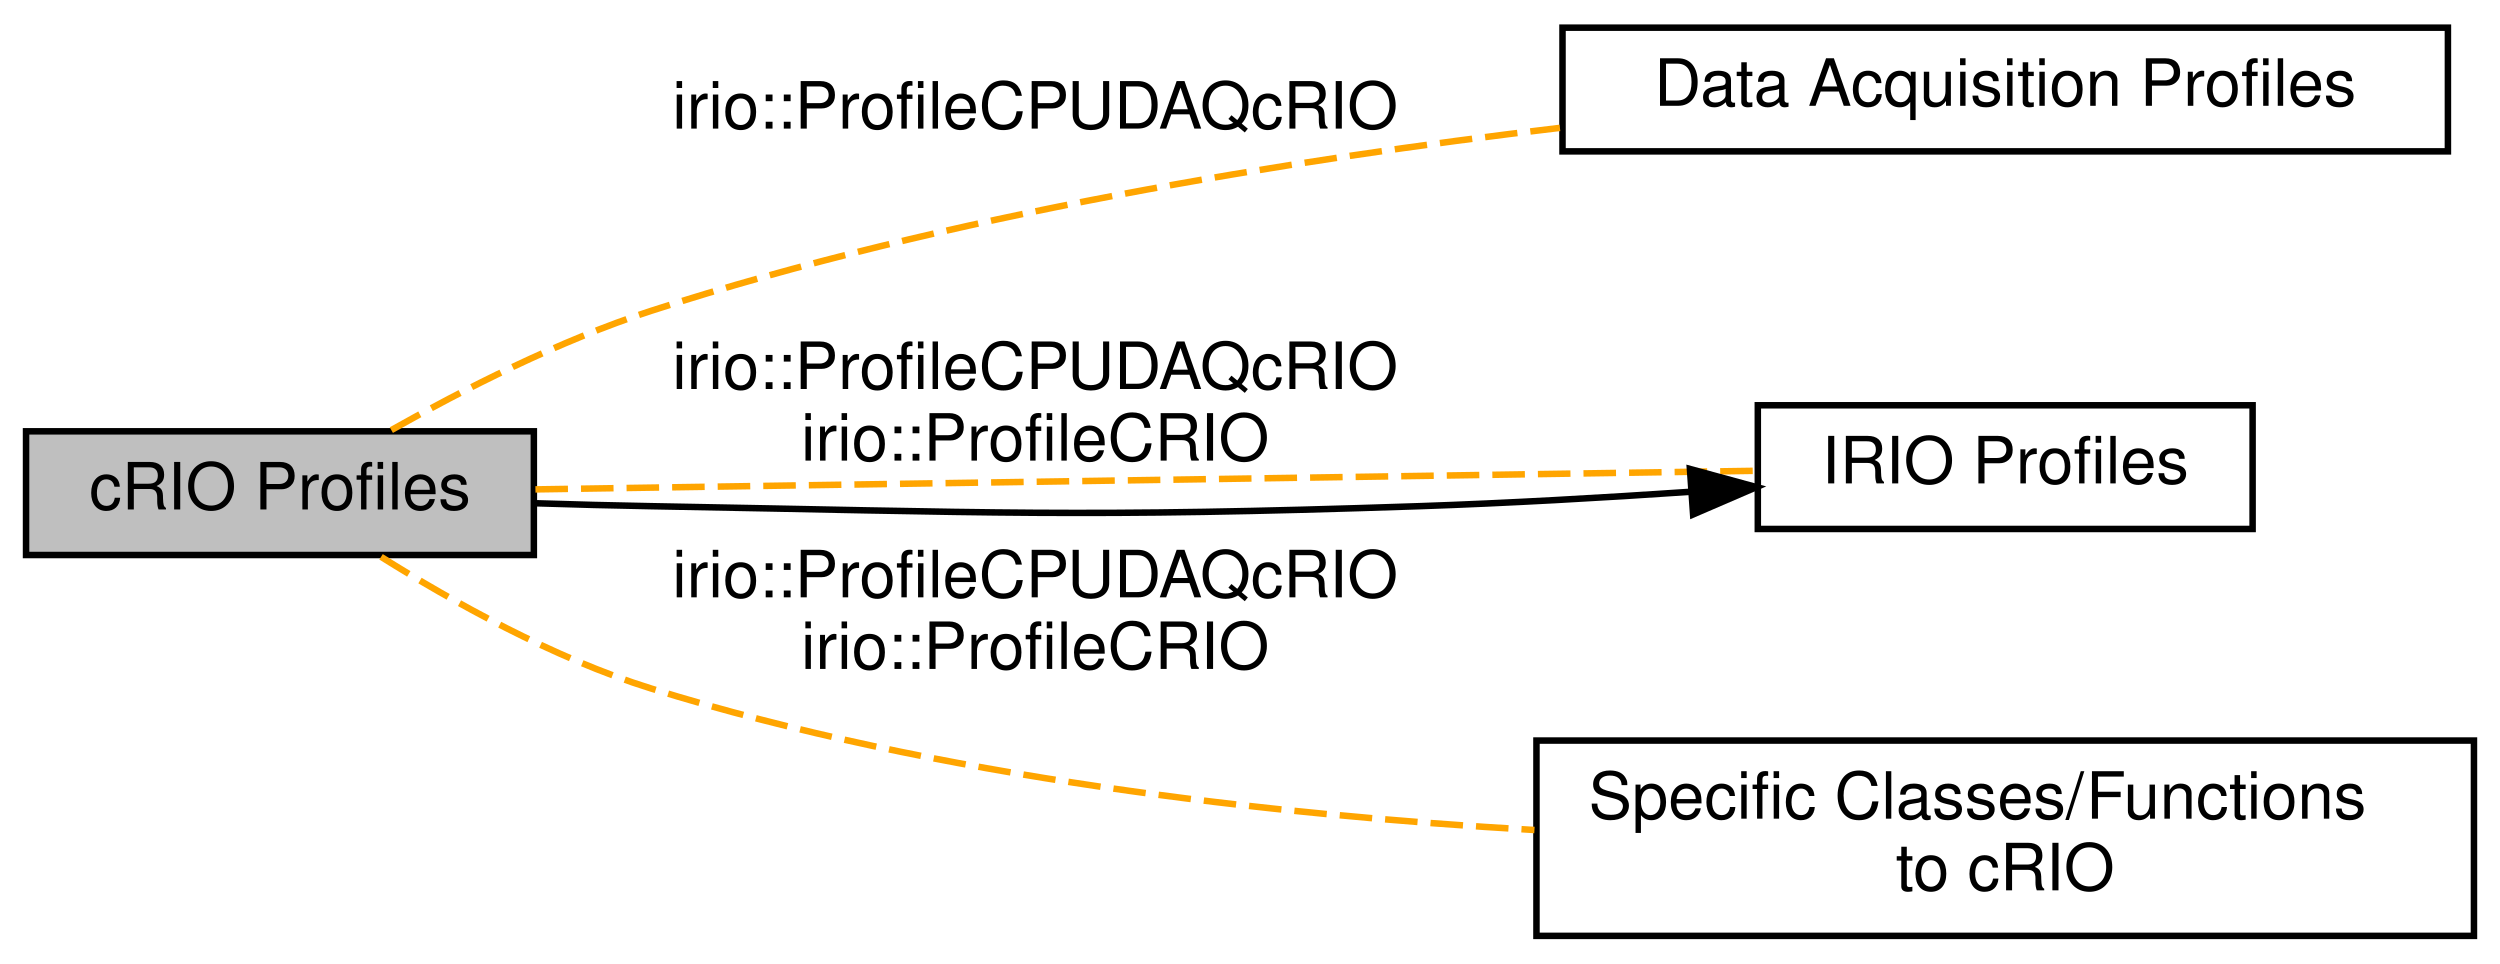
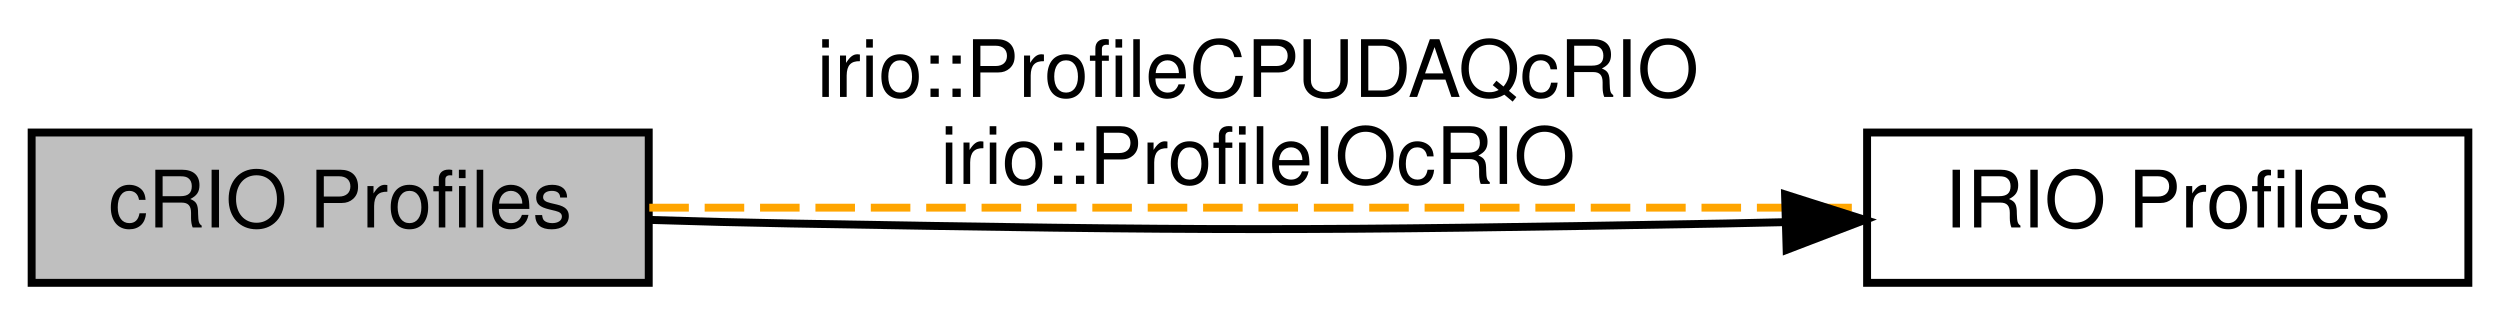
- <svg xmlns="http://www.w3.org/2000/svg" xmlns:xlink="http://www.w3.org/1999/xlink" width="384pt" height="148pt" viewBox="0.00 0.00 384.00 147.50">
-   <g id="graph0" class="graph" transform="scale(1 1) rotate(0) translate(4 143.5)">
+ <svg xmlns="http://www.w3.org/2000/svg" xmlns:xlink="http://www.w3.org/1999/xlink" width="316pt" height="40pt" viewBox="0.00 0.00 316.00 39.50">
+   <g id="graph0" class="graph" transform="scale(1 1) rotate(0) translate(4 35.5)">
    <g id="node1" class="node">
      <g id="a_node1">
-         <a xlink:href="group__ProfilesDAQ.html" target="_top" xlink:title=" ">
-           <polygon fill="none" stroke="black" points="372,-139.5 236,-139.5 236,-120.5 372,-120.5 372,-139.5" />
-           <text text-anchor="middle" x="304" y="-127.5" font-family="Helvetica,sans-Serif" font-size="10.00">Data Acquisition Profiles</text>
+         <a xlink:title=" ">
+           <polygon fill="#bfbfbf" stroke="black" points="78,-19 0,-19 0,0 78,0 78,-19" />
+           <text text-anchor="middle" x="39" y="-7" font-family="Helvetica,sans-Serif" font-size="10.00">cRIO Profiles</text>
        </a>
      </g>
    </g>
    <g id="node2" class="node">
      <g id="a_node2">
-         <a xlink:title=" ">
-           <polygon fill="#bfbfbf" stroke="black" points="78,-77.5 0,-77.5 0,-58.5 78,-58.5 78,-77.5" />
-           <text text-anchor="middle" x="39" y="-65.5" font-family="Helvetica,sans-Serif" font-size="10.00">cRIO Profiles</text>
-         </a>
-       </g>
-     </g>
-     <g id="edge3" class="edge">
-       <path fill="none" stroke="orange" stroke-dasharray="5,2" d="M56.11,-77.69C67.01,-83.83 81.94,-91.45 96,-96 141.39,-110.7 194.53,-119.26 235.6,-124.11" />
-       <text text-anchor="middle" x="155" y="-124" font-family="Helvetica,sans-Serif" font-size="10.00">irio::ProfileCPUDAQcRIO</text>
-     </g>
-     <g id="node3" class="node">
-       <g id="a_node3">
        <a xlink:href="group__Profiles.html" target="_top" xlink:title=" ">
-           <polygon fill="none" stroke="black" points="342,-81.5 266,-81.5 266,-62.5 342,-62.5 342,-81.5" />
-           <text text-anchor="middle" x="304" y="-69.5" font-family="Helvetica,sans-Serif" font-size="10.00">IRIO Profiles</text>
+           <polygon fill="none" stroke="black" points="308,-19 232,-19 232,0 308,0 308,-19" />
+           <text text-anchor="middle" x="270" y="-7" font-family="Helvetica,sans-Serif" font-size="10.00">IRIO Profiles</text>
        </a>
      </g>
    </g>
    <g id="edge2" class="edge">
-       <path fill="none" stroke="orange" stroke-dasharray="5,2" d="M78.24,-68.58C128.53,-69.35 216.32,-70.68 265.99,-71.44" />
-       <text text-anchor="middle" x="155" y="-84" font-family="Helvetica,sans-Serif" font-size="10.00">irio::ProfileCPUDAQcRIO</text>
-       <text text-anchor="middle" x="155" y="-73" font-family="Helvetica,sans-Serif" font-size="10.00">irio::ProfileCRIO</text>
-     </g>
-     <g id="node4" class="node">
-       <g id="a_node4">
-         <a xlink:href="group__cRIO.html" target="_top" xlink:title=" ">
-           <polygon fill="none" stroke="black" points="376,-30 232,-30 232,0 376,0 376,-30" />
-           <text text-anchor="start" x="240" y="-18" font-family="Helvetica,sans-Serif" font-size="10.00">Specific Classes/Functions</text>
-           <text text-anchor="middle" x="304" y="-7" font-family="Helvetica,sans-Serif" font-size="10.00"> to cRIO</text>
-         </a>
-       </g>
-     </g>
-     <g id="edge4" class="edge">
-       <path fill="none" stroke="orange" stroke-dasharray="5,2" d="M54.53,-58.22C65.45,-51.37 81.04,-42.65 96,-38 139.85,-24.38 191.14,-18.61 231.69,-16.26" />
-       <text text-anchor="middle" x="155" y="-52" font-family="Helvetica,sans-Serif" font-size="10.00">irio::ProfileCPUDAQcRIO</text>
-       <text text-anchor="middle" x="155" y="-41" font-family="Helvetica,sans-Serif" font-size="10.00">irio::ProfileCRIO</text>
+       <path fill="none" stroke="orange" stroke-dasharray="5,2" d="M78.07,-9.5C120.8,-9.5 189.68,-9.5 231.98,-9.5" />
+       <text text-anchor="middle" x="155" y="-23.5" font-family="Helvetica,sans-Serif" font-size="10.00">irio::ProfileCPUDAQcRIO</text>
+       <text text-anchor="middle" x="155" y="-12.5" font-family="Helvetica,sans-Serif" font-size="10.00">irio::ProfileIOcRIO</text>
    </g>
    <g id="edge1" class="edge">
-       <path fill="none" stroke="black" d="M255.76,-68.22C242.28,-67.3 227.57,-66.46 214,-66 161.59,-64.24 148.44,-65.06 96,-66 90.26,-66.1 84.19,-66.26 78.25,-66.45" />
-       <polygon fill="black" stroke="black" points="255.57,-71.72 265.79,-68.93 256.06,-64.73 255.57,-71.72" />
+       <path fill="none" stroke="black" d="M221.68,-7.67C219.08,-7.6 216.51,-7.55 214,-7.5 161.56,-6.55 148.44,-6.56 96,-7.5 90.26,-7.6 84.19,-7.76 78.25,-7.95" />
+       <polygon fill="black" stroke="black" points="221.63,-11.17 231.73,-7.96 221.83,-4.17 221.63,-11.17" />
    </g>
  </g>
</svg>
